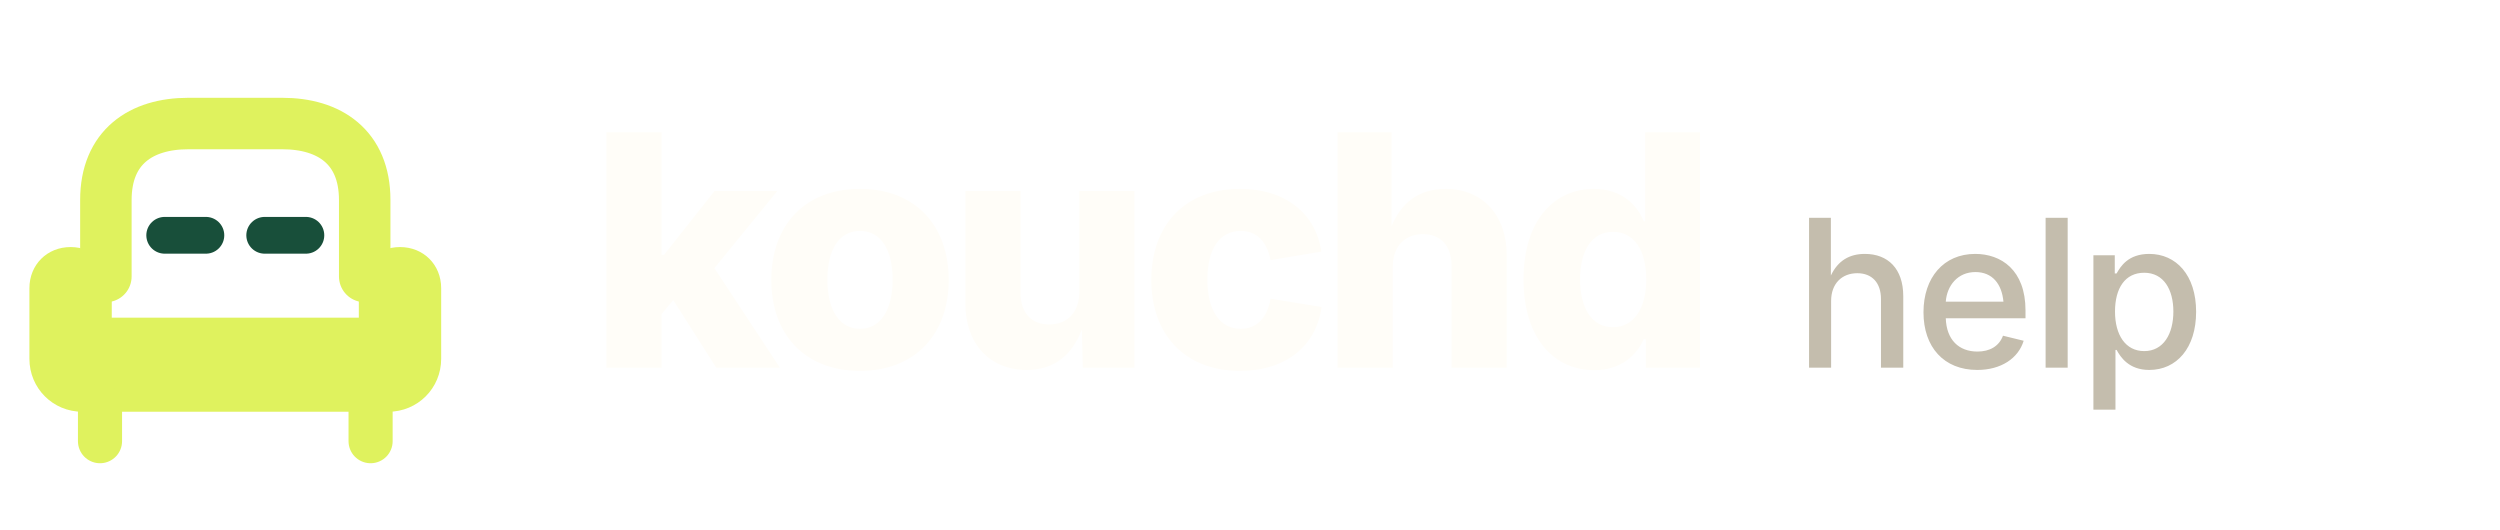
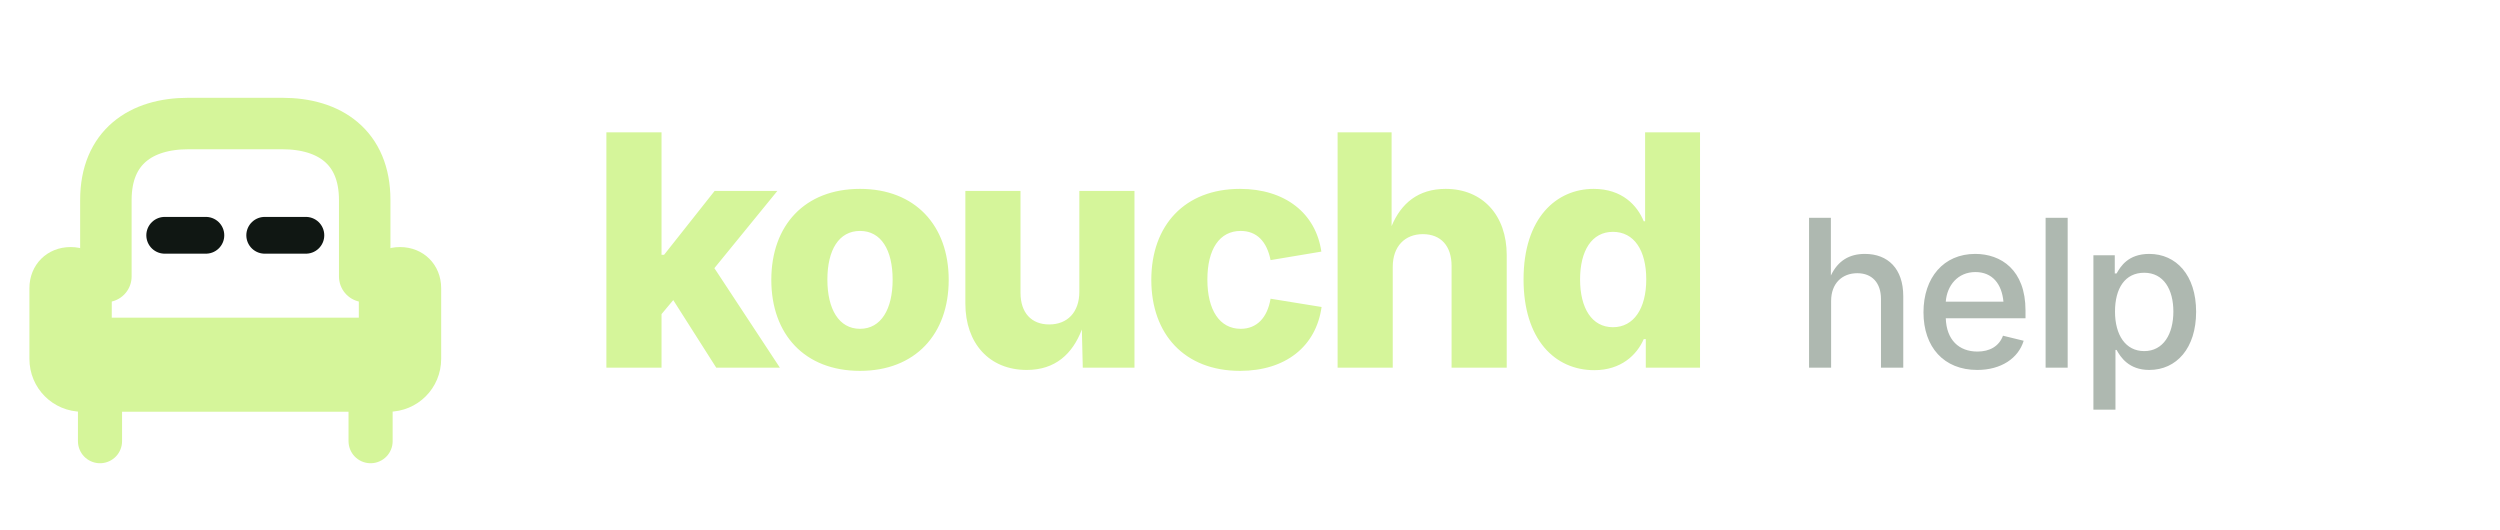
<svg xmlns="http://www.w3.org/2000/svg" viewBox="0 0 170 36" fill="none">
  <g transform="translate(0, 2) scale(0.5)">
-     <path d="M14.4 33.6V23.2C14.4 16 19.2 12.8 25.6 12.8H38.4C44.8 12.8 49.6 16 49.6 23.2V33.6" stroke="#DFF25E" stroke-width="7" stroke-linecap="round" />
-     <path d="M9.6 29.6C12.8 29.6 15.2 32 15.2 35.2V39.2H48.8V35.2C48.8 32 51.2 29.6 54.4 29.6C57.6 29.6 60 32 60 35.2V44.8C60 48.8 56.8 52 52.8 52H11.2C7.2 52 4 48.8 4 44.8V35.2C4 32 6.4 29.6 9.6 29.6Z" fill="#DFF25E" />
-     <path d="M13.6 51.2V56M50.4 51.2V56" stroke="#DFF25E" stroke-width="6" stroke-linecap="round" />
-     <path d="M22.4 28H28M36 28H41.6" stroke="#184F3A" stroke-width="5" stroke-linecap="round" />
+     <path d="M14.4 33.6V23.2C14.4 16 19.2 12.8 25.6 12.8H38.4C44.8 12.8 49.6 16 49.6 23.2V33.6" stroke="#D5F59A" stroke-width="7" stroke-linecap="round" />
+     <path d="M9.6 29.6C12.8 29.6 15.2 32 15.2 35.2V39.2H48.8V35.2C48.8 32 51.2 29.6 54.4 29.6C57.6 29.6 60 32 60 35.2V44.8C60 48.8 56.8 52 52.8 52H11.2C7.2 52 4 48.8 4 44.8V35.2C4 32 6.4 29.6 9.6 29.6Z" fill="#D5F59A" />
+     <path d="M13.6 51.2V56M50.4 51.2V56" stroke="#D5F59A" stroke-width="6" stroke-linecap="round" />
+     <path d="M22.4 28H28M36 28H41.6" stroke="#101713" stroke-width="5" stroke-linecap="round" />
  </g>
-   <text x="40" y="25" font-family="Manrope, system-ui, -apple-system, sans-serif" font-size="22" font-weight="800" fill="#FFFDF8" letter-spacing="-0.04em">kouchd</text>
-   <text x="122" y="25" font-family="Manrope, system-ui, -apple-system, sans-serif" font-size="14" font-weight="500" fill="#C4BDAD" letter-spacing="-0.02em">help</text>
+   <text x="40" y="25" font-family="Manrope, system-ui, -apple-system, sans-serif" font-size="22" font-weight="800" fill="#D5F59A" letter-spacing="-0.04em">kouchd</text>
+   <text x="122" y="25" font-family="Manrope, system-ui, -apple-system, sans-serif" font-size="14" font-weight="500" fill="#AEB8B0" letter-spacing="-0.02em">help</text>
</svg>
